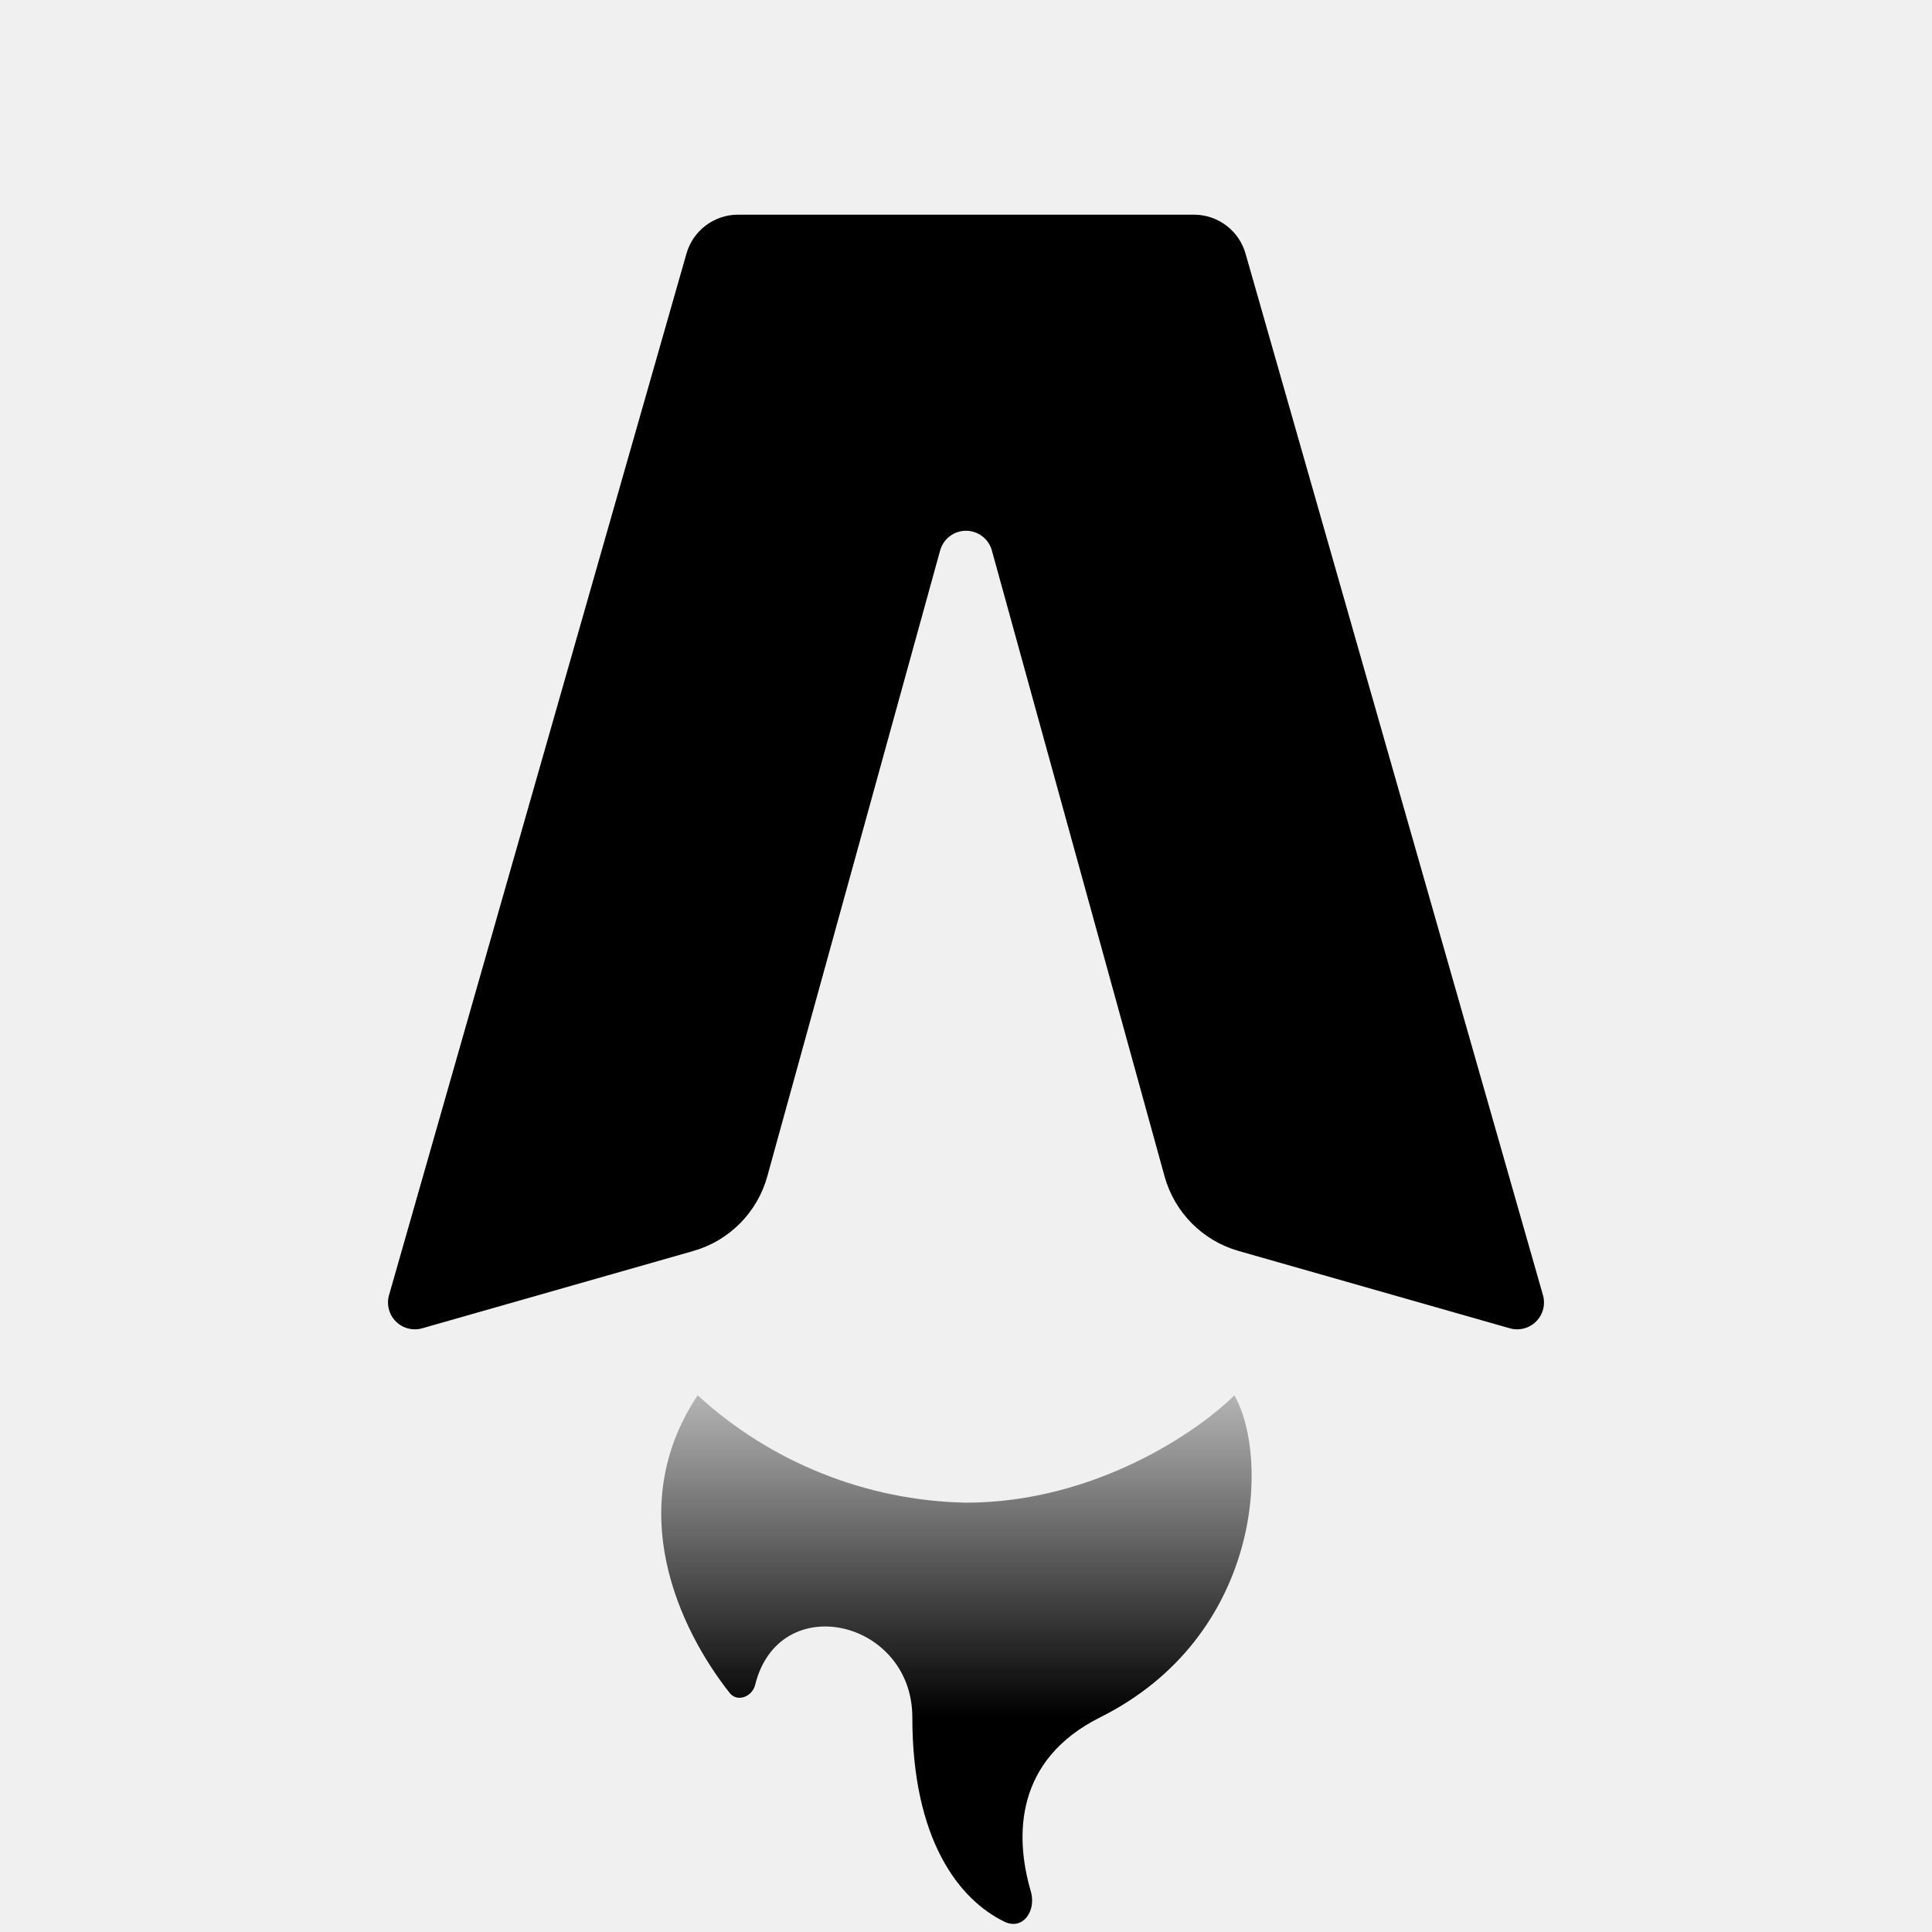
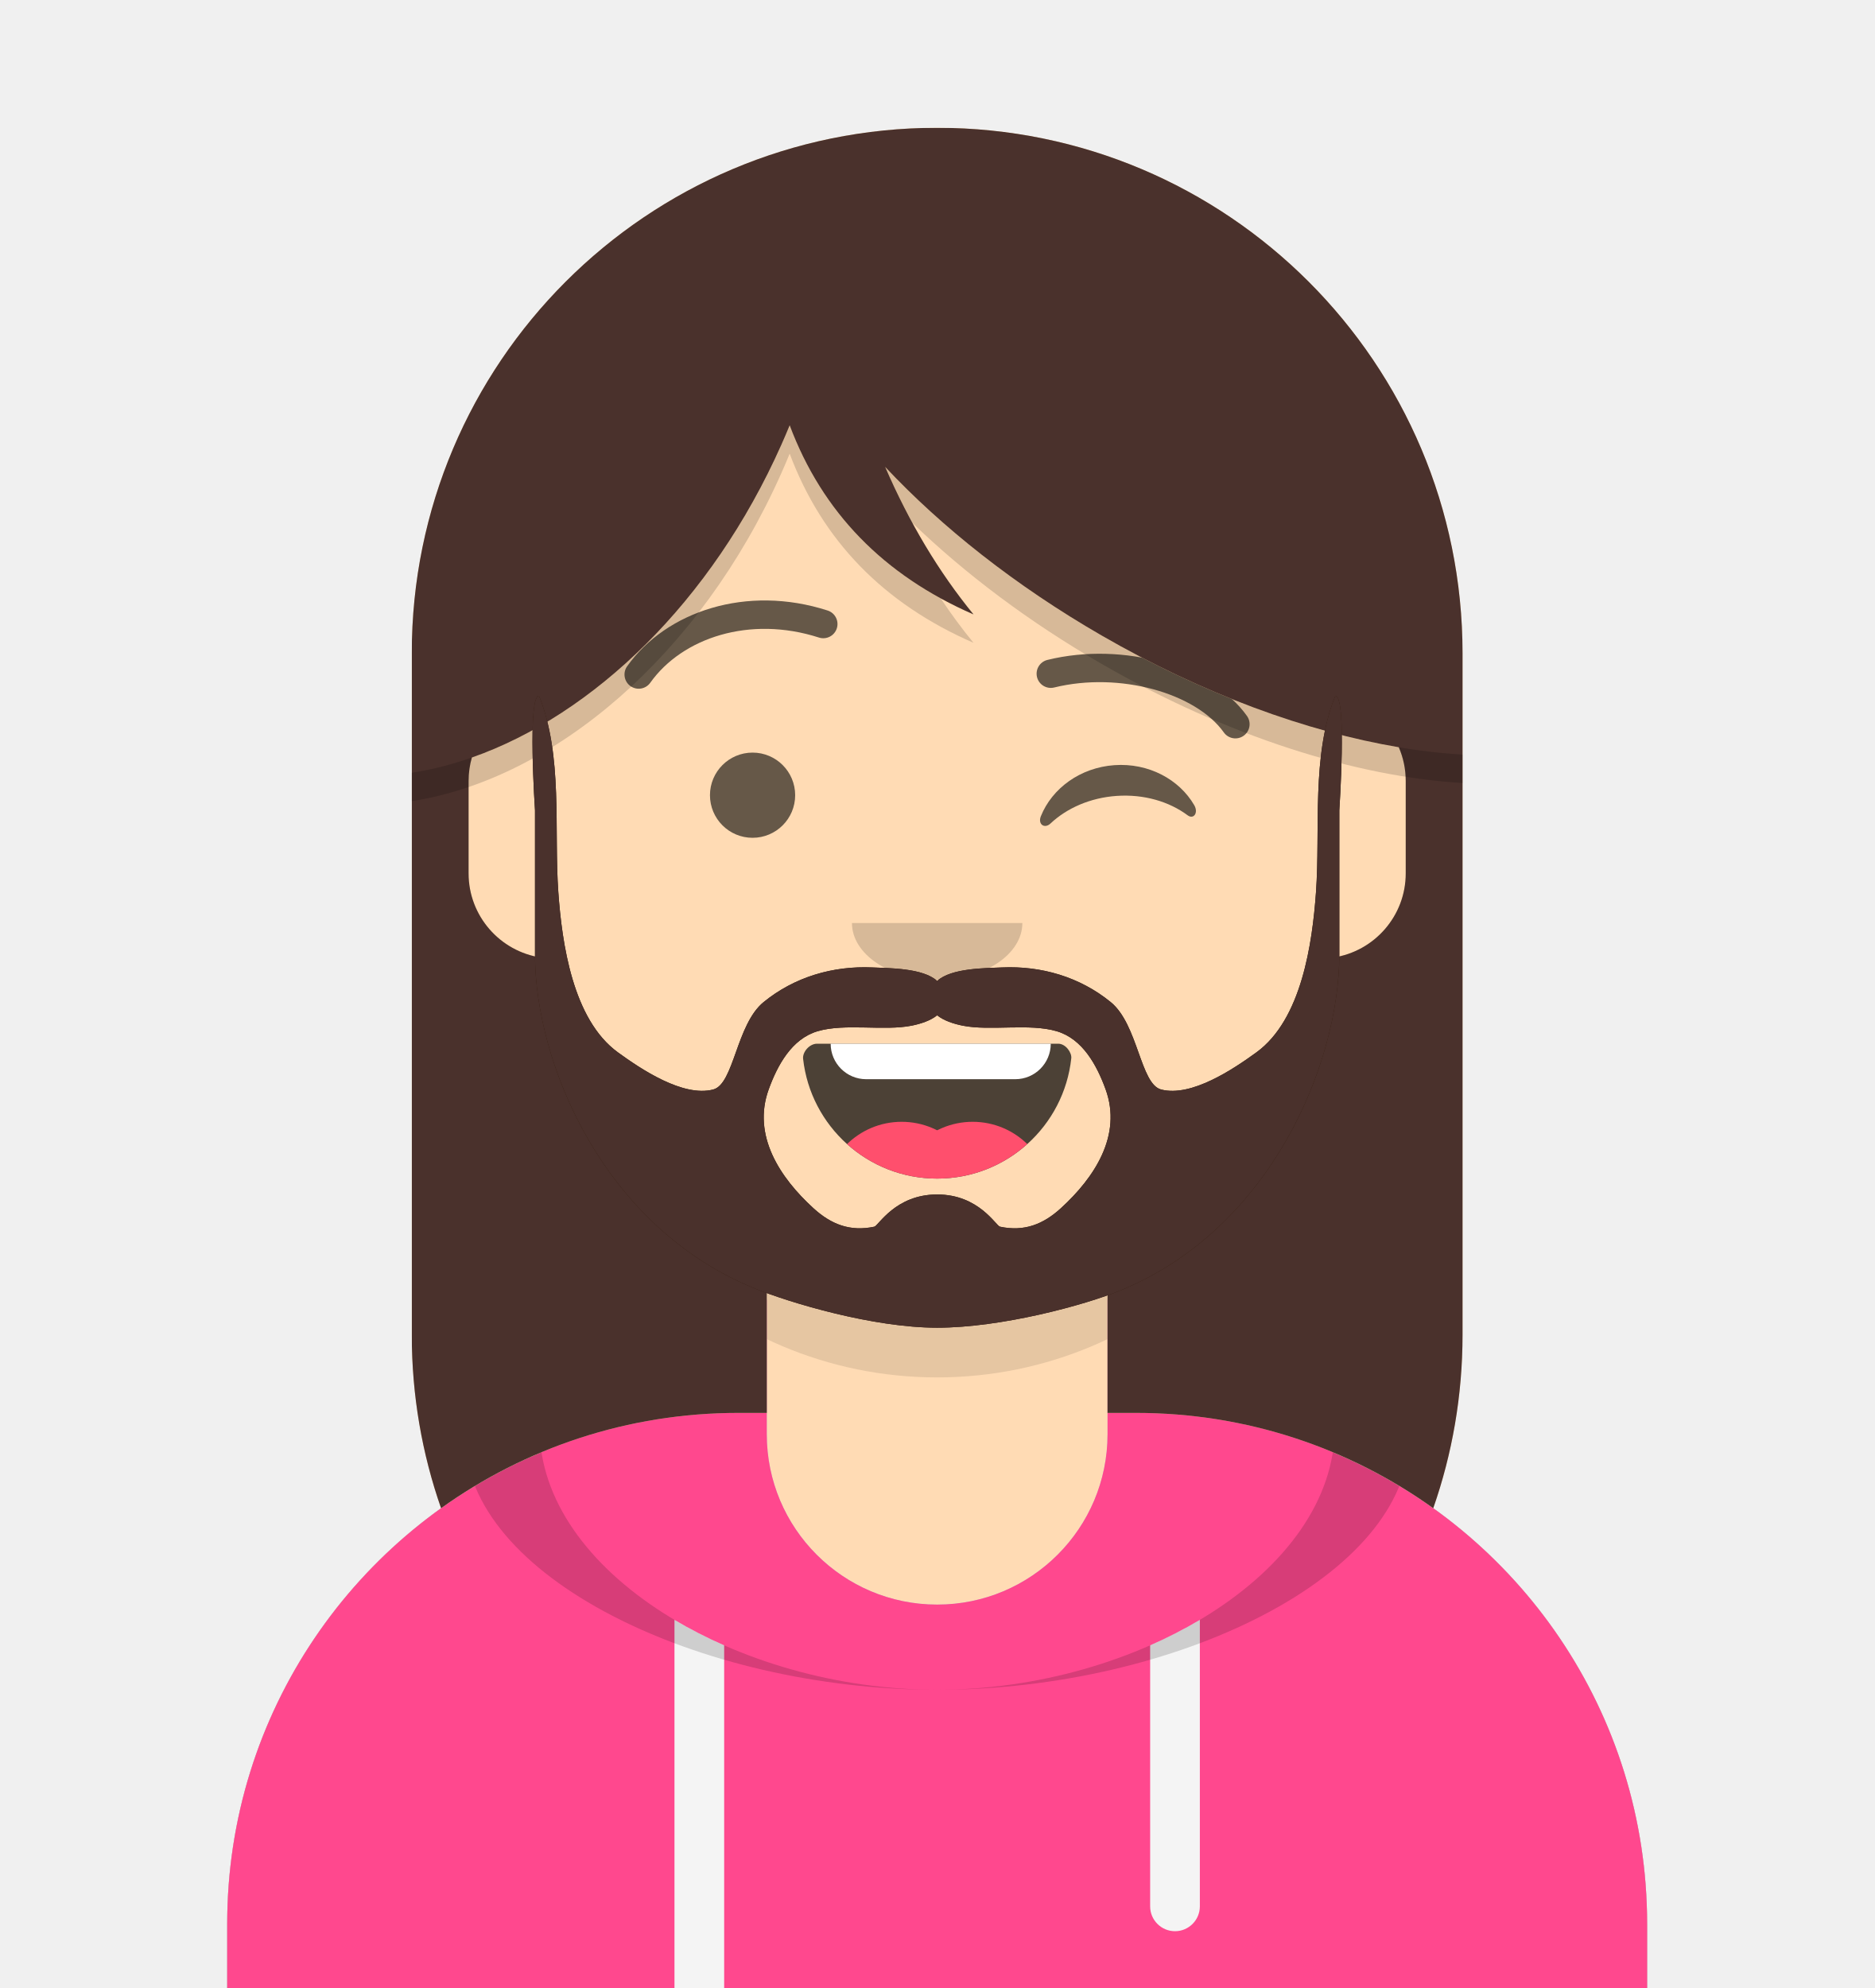
- <svg xmlns="http://www.w3.org/2000/svg" fill="none" viewBox="0 0 36 36">
-   <path fill="#000" d="M22.25 4h-8.5a1 1 0 0 0-.96.73l-5.54 19.4a.5.5 0 0 0 .62.62l5.05-1.44a2 2 0 0 0 1.38-1.4l3.22-11.66a.5.5 0 0 1 .96 0l3.22 11.67a2 2 0 0 0 1.38 1.39l5.05 1.44a.5.5 0 0 0 .62-.62l-5.54-19.4a1 1 0 0 0-.96-.73Z" />
-   <path fill="url(#gradient)" d="M18 28a7.63 7.63 0 0 1-5-2c-1.4 2.1-.35 4.35.6 5.55.14.17.41.07.47-.15.44-1.8 2.93-1.22 2.93.6 0 2.28.87 3.4 1.72 3.81.34.16.59-.2.49-.56-.31-1.05-.29-2.46 1.29-3.25 3-1.5 3.17-4.83 2.5-6-.67.67-2.6 2-5 2Z" />
+ <svg xmlns="http://www.w3.org/2000/svg" xmlns:xlink="http://www.w3.org/1999/xlink" width="264px" height="280px" viewBox="0 0 264 280" version="1.1">
  <defs>
-     <linearGradient id="gradient" x1="16" x2="16" y1="32" y2="24" gradientUnits="userSpaceOnUse">
-       <stop stop-color="#000" />
-       <stop offset="1" stop-color="#000" stop-opacity="0" />
-     </linearGradient>
+     <circle id="react-path-1" cx="120" cy="120" r="120" />
+     <path d="M12,160 C12,226.274 65.726,280 132,280 C198.274,280 252,226.274 252,160 L264,160 L264,-1.42108547e-14 L-3.19744231e-14,-1.42108547e-14 L-3.19744231e-14,160 L12,160 Z" id="react-path-2" />
+     <path d="M124,144.611 L124,163 L128,163 L128,163 C167.765,163 200,195.235 200,235 L200,244 L0,244 L0,235 C-4.86974701e-15,195.235 32.235,163 72,163 L72,163 L76,163 L76,144.611 C58.763,136.422 46.372,119.687 44.305,99.881 C38.48,99.058 34,94.052 34,88 L34,74 C34,68.054 38.325,63.118 44,62.166 L44,56 L44,56 C44,25.072 69.072,5.68137151e-15 100,0 L100,0 L100,0 C130.928,-5.68137151e-15 156,25.072 156,56 L156,62.166 C161.675,63.118 166,68.054 166,74 L166,88 C166,94.052 161.52,99.058 155.695,99.881 C153.628,119.687 141.237,136.422 124,144.611 Z" id="react-path-3" />
  </defs>
-   <style>
-     @media (prefers-color-scheme:dark){:root{filter:invert(100%)}}
-   </style>
+   <g id="Avataaar" stroke="none" stroke-width="1" fill="none" fill-rule="evenodd">
+     <g transform="translate(-825, -1100)" id="Avataaar/Circle">
+       <g transform="translate(825, 1100)">
+         <g id="Mask" />
+         <g id="Avataaar" stroke-width="1" fill-rule="evenodd" mask="url(#react-mask-5)">
+           <g id="Body" transform="translate(32, 36)">
+             <mask id="react-mask-6" fill="white">
+               <use xlink:href="#react-path-3" />
+             </mask>
+             <use fill="#D0C6AC" xlink:href="#react-path-3" />
+             <g id="Skin/👶🏽-03-Brown" mask="url(#react-mask-6)" fill="#FFDBB4">
+               <g transform="translate(0, 0)" id="Color">
+                 <rect x="0" y="0" width="264" height="280" />
+               </g>
+             </g>
+             <path d="M156,79 L156,102 C156,132.928 130.928,158 100,158 C69.072,158 44,132.928 44,102 L44,79 L44,94 C44,124.928 69.072,150 100,150 C130.928,150 156,124.928 156,94 L156,79 Z" id="Neck-Shadow" fill-opacity="0.1" fill="#000000" mask="url(#react-mask-6)" />
+           </g>
+           <g id="Clothing/Hoodie" transform="translate(0, 170)">
+             <defs>
+               <path d="M108,13.071 C90.081,15.076 76.28,20.552 76.004,34.645 C50.146,45.568 32,71.165 32,100.999 L32,100.999 L32,110 L232,110 L232,100.999 C232,71.165 213.854,45.568 187.996,34.645 C187.72,20.552 173.919,15.076 156,13.071 L156,32 L156,32 C156,45.255 145.255,56 132,56 L132,56 C118.745,56 108,45.255 108,32 L108,13.071 Z" id="react-path-53" />
+             </defs>
+             <mask id="react-mask-54" fill="white">
+               <use xlink:href="#react-path-53" />
+             </mask>
+             <use id="Hoodie" fill="#B7C1DB" fill-rule="evenodd" xlink:href="#react-path-53" />
+             <g id="Color/Palette/Gray-01" mask="url(#react-mask-54)" fill-rule="evenodd" fill="#FF488E">
+               <rect id="🖍Color" x="0" y="0" width="264" height="110" />
+             </g>
+             <path d="M102,61.739 L102,110 L95,110 L95,58.15 C97.204,59.46 99.547,60.661 102,61.739 Z M169,58.15 L169,98.5 C169,100.433 167.433,102 165.5,102 C163.567,102 162,100.433 162,98.5 L162,61.739 C164.453,60.661 166.796,59.46 169,58.15 Z" id="Straps" fill="#F4F4F4" fill-rule="evenodd" mask="url(#react-mask-54)" />
+             <path d="M90.96,12.724 C75.909,15.571 65.5,21.243 65.5,32.308 C65.5,52.02 98.538,68 132,68 C165.462,68 198.5,52.02 198.5,32.308 C198.5,21.243 188.091,15.571 173.04,12.724 C182.125,16.074 188,21.706 188,31.077 C188,51.469 160.179,68 132,68 C103.821,68 76,51.469 76,31.077 C76,21.706 81.875,16.074 90.96,12.724 Z" id="Shadow" fill-opacity="0.16" fill="#000000" fill-rule="evenodd" mask="url(#react-mask-54)" />
+           </g>
+           <g id="Face" transform="translate(76, 82)" fill="#000000">
+             <g id="Mouth/Smile" transform="translate(2, 52)">
+               <defs>
+                 <path d="M35.118,15.128 C36.176,24.62 44.226,32 54,32 C63.804,32 71.874,24.574 72.892,15.04 C72.974,14.273 72.117,13 71.043,13 C56.149,13 44.738,13 37.087,13 C36.007,13 35.012,14.178 35.118,15.128 Z" id="react-path-57" />
+               </defs>
+               <mask id="react-mask-58" fill="white">
+                 <use xlink:href="#react-path-57" />
+               </mask>
+               <use id="Mouth" fill-opacity="0.7" fill="#000000" fill-rule="evenodd" xlink:href="#react-path-57" />
+               <rect id="Teeth" fill="#FFFFFF" fill-rule="evenodd" mask="url(#react-mask-58)" x="39" y="2" width="31" height="16" rx="5" />
+               <g id="Tongue" stroke-width="1" fill-rule="evenodd" mask="url(#react-mask-58)" fill="#FF4F6D">
+                 <g transform="translate(38, 24)">
+                   <circle cx="11" cy="11" r="11" />
+                   <circle cx="21" cy="11" r="11" />
+                 </g>
+               </g>
+             </g>
+             <g id="Nose/Default" transform="translate(28, 40)" fill-opacity="0.16">
+               <path d="M16,8 C16,12.418 21.373,16 28,16 L28,16 C34.627,16 40,12.418 40,8" id="Nose" />
+             </g>
+             <g id="Eyes/Wink-😉" transform="translate(0, 8)" fill-opacity="0.6">
+               <circle id="Eye" cx="30" cy="22" r="6" />
+               <path d="M70.412,24.205 C72.259,20.406 76.417,17.758 81.25,17.758 C86.066,17.758 90.211,20.387 92.068,24.165 C92.619,25.287 91.834,26.205 91.043,25.525 C88.592,23.417 85.111,22.101 81.25,22.101 C77.509,22.101 74.126,23.336 71.69,25.329 C70.799,26.058 69.872,25.316 70.412,24.205 Z" id="Winky-Wink" transform="translate(81.25223, 21.75758) rotate(-4) translate(-81.25223, -21.75758) " />
+             </g>
+             <g id="Eyebrow/Outline/Up-Down" fill-opacity="0.6" fill-rule="nonzero">
+               <path d="M15.591,14.162 C20.087,7.836 29.603,4.654 39.347,7.796 C40.399,8.135 41.526,7.557 41.865,6.506 C42.204,5.455 41.626,4.328 40.575,3.989 C29.167,0.31 17.836,4.099 12.331,11.845 C11.691,12.745 11.902,13.994 12.803,14.634 C13.703,15.274 14.952,15.062 15.591,14.162 Z" id="Eyebrow" />
+               <path d="M73.638,21.158 C77.553,15.649 88.285,12.56 97.53,14.83 C98.603,15.094 99.686,14.438 99.95,13.365 C100.213,12.292 99.557,11.209 98.484,10.946 C87.748,8.309 75.319,11.886 70.377,18.841 C69.737,19.741 69.948,20.99 70.849,21.629 C71.749,22.269 72.998,22.058 73.638,21.158 Z" id="Eyebrow" transform="translate(85.00755, 16.03842) scale(-1, 1) translate(-85.00755, -16.03842) " />
+             </g>
+           </g>
+           <g id="Top" stroke-width="1" fill-rule="evenodd">
+             <defs>
+               <rect id="react-path-37" x="0" y="0" width="264" height="280" />
+               <path d="M8.461,88.694 C8.161,89.744 8,90.853 8,92 L8,105 C8,111.019 12.431,116.002 18.209,116.867 C19.952,137.115 32.469,154.283 50,162.611 L50,181 L46,181 L46,181 C30.381,181 15.924,185.973 4.125,194.423 C1.453,186.777 1.52589027e-14,178.558 1.42108547e-14,170 L0,74 L0,74 C-5.00501776e-15,33.131 33.131,7.50752664e-15 74,0 L74,0 L74,0 C114.869,-7.50752664e-15 148,33.131 148,74 L148,170 C148,178.558 146.547,186.777 143.875,194.423 C132.076,185.973 117.619,181 102,181 L102,181 L98,181 L98,162.611 C115.531,154.283 128.048,137.115 129.791,116.867 C135.569,116.002 140,111.019 140,105 L140,92 C140,90.311 139.651,88.703 139.021,87.245 C126.065,85.057 111.479,79.769 97.149,71.495 C85.017,64.491 74.646,56.258 66.67,47.752 C70.096,55.66 74.246,62.588 79.118,68.535 C66.443,63.012 57.813,54.132 53.227,41.896 C52.849,42.818 52.456,43.739 52.046,44.658 C42.207,66.758 25.591,82.682 8.461,88.694 Z" id="react-path-38" />
+               <path d="M65.18,77.737 C67.363,76.105 80.407,75.479 82.758,74.089 C83.492,73.655 84.061,73.216 84.5,72.78 C84.939,73.216 85.509,73.655 86.242,74.089 C88.593,75.479 101.637,76.105 103.82,77.737 C106.03,79.391 107.644,83.185 107.467,86.151 C107.255,89.71 103.361,98.203 93.672,99.181 C91.558,96.828 88.237,95.31 84.5,95.31 C80.763,95.31 77.442,96.828 75.328,99.181 C65.639,98.203 61.745,89.71 61.533,86.151 C61.357,83.185 62.97,79.391 65.18,77.737 M103.142,94.906 C103.143,94.906 103.145,94.905 103.146,94.905 C103.144,94.905 103.143,94.906 103.142,94.906 M65.845,94.901 C65.849,94.903 65.857,94.906 65.862,94.908 C65.857,94.906 65.851,94.903 65.845,94.901 M144.863,55.985 C144.474,50.03 143.278,44.152 142.234,38.286 C141.953,36.707 140.424,26 139.735,26 C139.502,35.109 138.702,44.08 137.67,53.139 C137.361,55.848 137.038,58.556 136.825,61.274 C136.654,63.47 136.96,66.122 136.428,68.246 C135.749,70.952 132.348,73.478 129.703,74.411 C123.103,76.737 117.598,67.108 111.961,64.291 C104.643,60.635 92.064,59.764 84.582,64.53 C76.936,59.764 64.357,60.635 57.039,64.291 C51.402,67.108 45.897,76.737 39.297,74.411 C36.652,73.478 33.25,70.952 32.572,68.246 C32.04,66.122 32.346,63.47 32.175,61.274 C31.962,58.556 31.639,55.848 31.33,53.139 C30.298,44.08 29.497,35.109 29.265,26 C28.576,26 27.047,36.707 26.766,38.286 C25.722,44.152 24.526,50.03 24.138,55.985 C23.739,62.105 24.215,68.167 25.47,74.163 C26.069,77.028 26.769,79.876 27.519,82.704 C28.353,85.847 27.199,91.966 27.572,95.192 C28.279,101.296 31.154,113.2 34.383,118.451 C35.944,120.989 37.773,122.574 39.816,124.619 C41.783,126.588 42.604,129.64 44.726,131.737 C48.682,135.645 54.446,137.971 60.366,138.543 C65.677,143.05 74.506,146 84.5,146 C94.495,146 103.323,143.05 108.635,138.543 C114.554,137.971 120.318,135.645 124.274,131.737 C126.396,129.64 127.217,126.588 129.184,124.619 C131.226,122.574 133.056,120.989 134.617,118.451 C137.846,113.2 140.721,101.296 141.428,95.192 C141.801,91.966 140.647,85.847 141.481,82.704 C142.232,79.876 142.931,77.028 143.531,74.163 C144.785,68.167 145.261,62.105 144.863,55.985 Z" id="react-path-39" />
+             </defs>
+             <mask id="react-mask-35" fill="white">
+               <use xlink:href="#react-path-37" />
+             </mask>
+             <g id="Mask" />
+             <g id="Top/Long-Hair/Straight-+-Strand" mask="url(#react-mask-35)">
+               <g transform="translate(-1, 0)">
+                 <g id="Hair" stroke-width="1" fill="none" fill-rule="evenodd" transform="translate(59, 18)">
+                   <mask id="react-mask-36" fill="white">
+                     <use xlink:href="#react-path-38" />
+                   </mask>
+                   <use fill="#ECC797" xlink:href="#react-path-38" />
+                   <g id="Skin/👶🏽-03-Brown" mask="url(#react-mask-36)" fill="#4A312C">
+                     <g transform="translate(0, 0) " id="Color">
+                       <rect x="0" y="0" width="264" height="280" />
+                     </g>
+                   </g>
+                 </g>
+                 <path d="M59,102.419 L59,108.838 C78.945,105.75 99.59,88.39 111.046,62.658 C111.456,61.739 111.849,60.818 112.227,59.896 C116.232,70.582 123.321,78.708 133.496,84.274 C134.956,86.47 136.497,88.557 138.118,90.535 C125.443,85.012 116.813,76.132 112.227,63.896 C111.849,64.818 111.456,65.739 111.046,66.658 C99.59,92.39 78.945,109.75 59,112.838 L59,102.419 Z M207,101.14 L207,110.281 C192.047,109.413 173.901,103.745 156.149,93.495 C145.876,87.564 136.866,80.752 129.503,73.64 C128.138,71.129 126.86,68.5 125.67,65.752 C133.646,74.258 144.017,82.491 156.149,89.495 C173.901,99.745 192.047,105.413 207,106.281 L207,101.14 Z" id="Shadow" fill-opacity="0.16" fill="#000000" fill-rule="evenodd" />
+                 <g id="Facial-Hair/Beard-Light" transform="translate(49, 72)">
+                   <defs>
+                     <path d="M101.428,98.169 C98.915,100.463 96.237,101.494 92.853,100.773 C92.271,100.649 89.896,96.235 84,96.235 C78.103,96.235 75.729,100.649 75.147,100.773 C71.762,101.494 69.085,100.463 66.571,98.169 C61.846,93.856 57.917,87.908 60.278,81.419 C61.508,78.037 63.51,74.324 67.151,73.246 C71.038,72.096 76.497,73.244 80.415,72.458 C81.684,72.204 83.071,71.751 84,71 C84.929,71.751 86.316,72.204 87.585,72.458 C91.503,73.244 96.961,72.096 100.849,73.246 C104.49,74.324 106.491,78.037 107.722,81.419 C110.083,87.908 106.154,93.856 101.428,98.169 M140.081,26 C136.671,34.4 137.988,44.858 137.357,53.676 C136.844,60.843 135.337,71.586 128.973,76.215 C125.718,78.582 119.794,82.56 115.542,81.45 C112.615,80.686 112.302,72.29 108.455,69.147 C104.092,65.582 98.643,64.016 93.149,64.258 C90.779,64.362 85.984,64.337 84,66.16 C82.016,64.337 77.222,64.362 74.851,64.258 C69.357,64.016 63.908,65.582 59.545,69.147 C55.698,72.29 55.386,80.686 52.458,81.45 C48.206,82.56 42.282,78.582 39.027,76.215 C32.662,71.586 31.156,60.843 30.643,53.676 C30.012,44.858 31.329,34.4 27.919,26 C26.26,26 27.354,42.129 27.354,42.129 L27.354,62.485 C27.386,77.773 36.935,100.655 58.108,109.393 C63.286,111.53 75.015,115 84,115 C92.985,115 104.714,111.86 109.892,109.723 C131.065,100.986 140.614,77.773 140.646,62.485 L140.646,42.129 C140.646,42.129 141.74,26 140.081,26" id="react-path-50" />
+                   </defs>
+                   <mask id="react-mask-49" fill="white">
+                     <use xlink:href="#react-path-50" />
+                   </mask>
+                   <use id="Lite-Beard" fill="#331B0C" fill-rule="evenodd" xlink:href="#react-path-50" />
+                   <g id="Color/Hair/Brown" mask="url(#react-mask-49)" fill="#4A312C">
+                     <g transform="translate(-32, 0)" id="Color">
+                       <rect x="0" y="0" width="264" height="244" />
+                     </g>
+                   </g>
+                 </g>
+               </g>
+             </g>
+           </g>
+         </g>
+       </g>
+     </g>
+   </g>
</svg>
